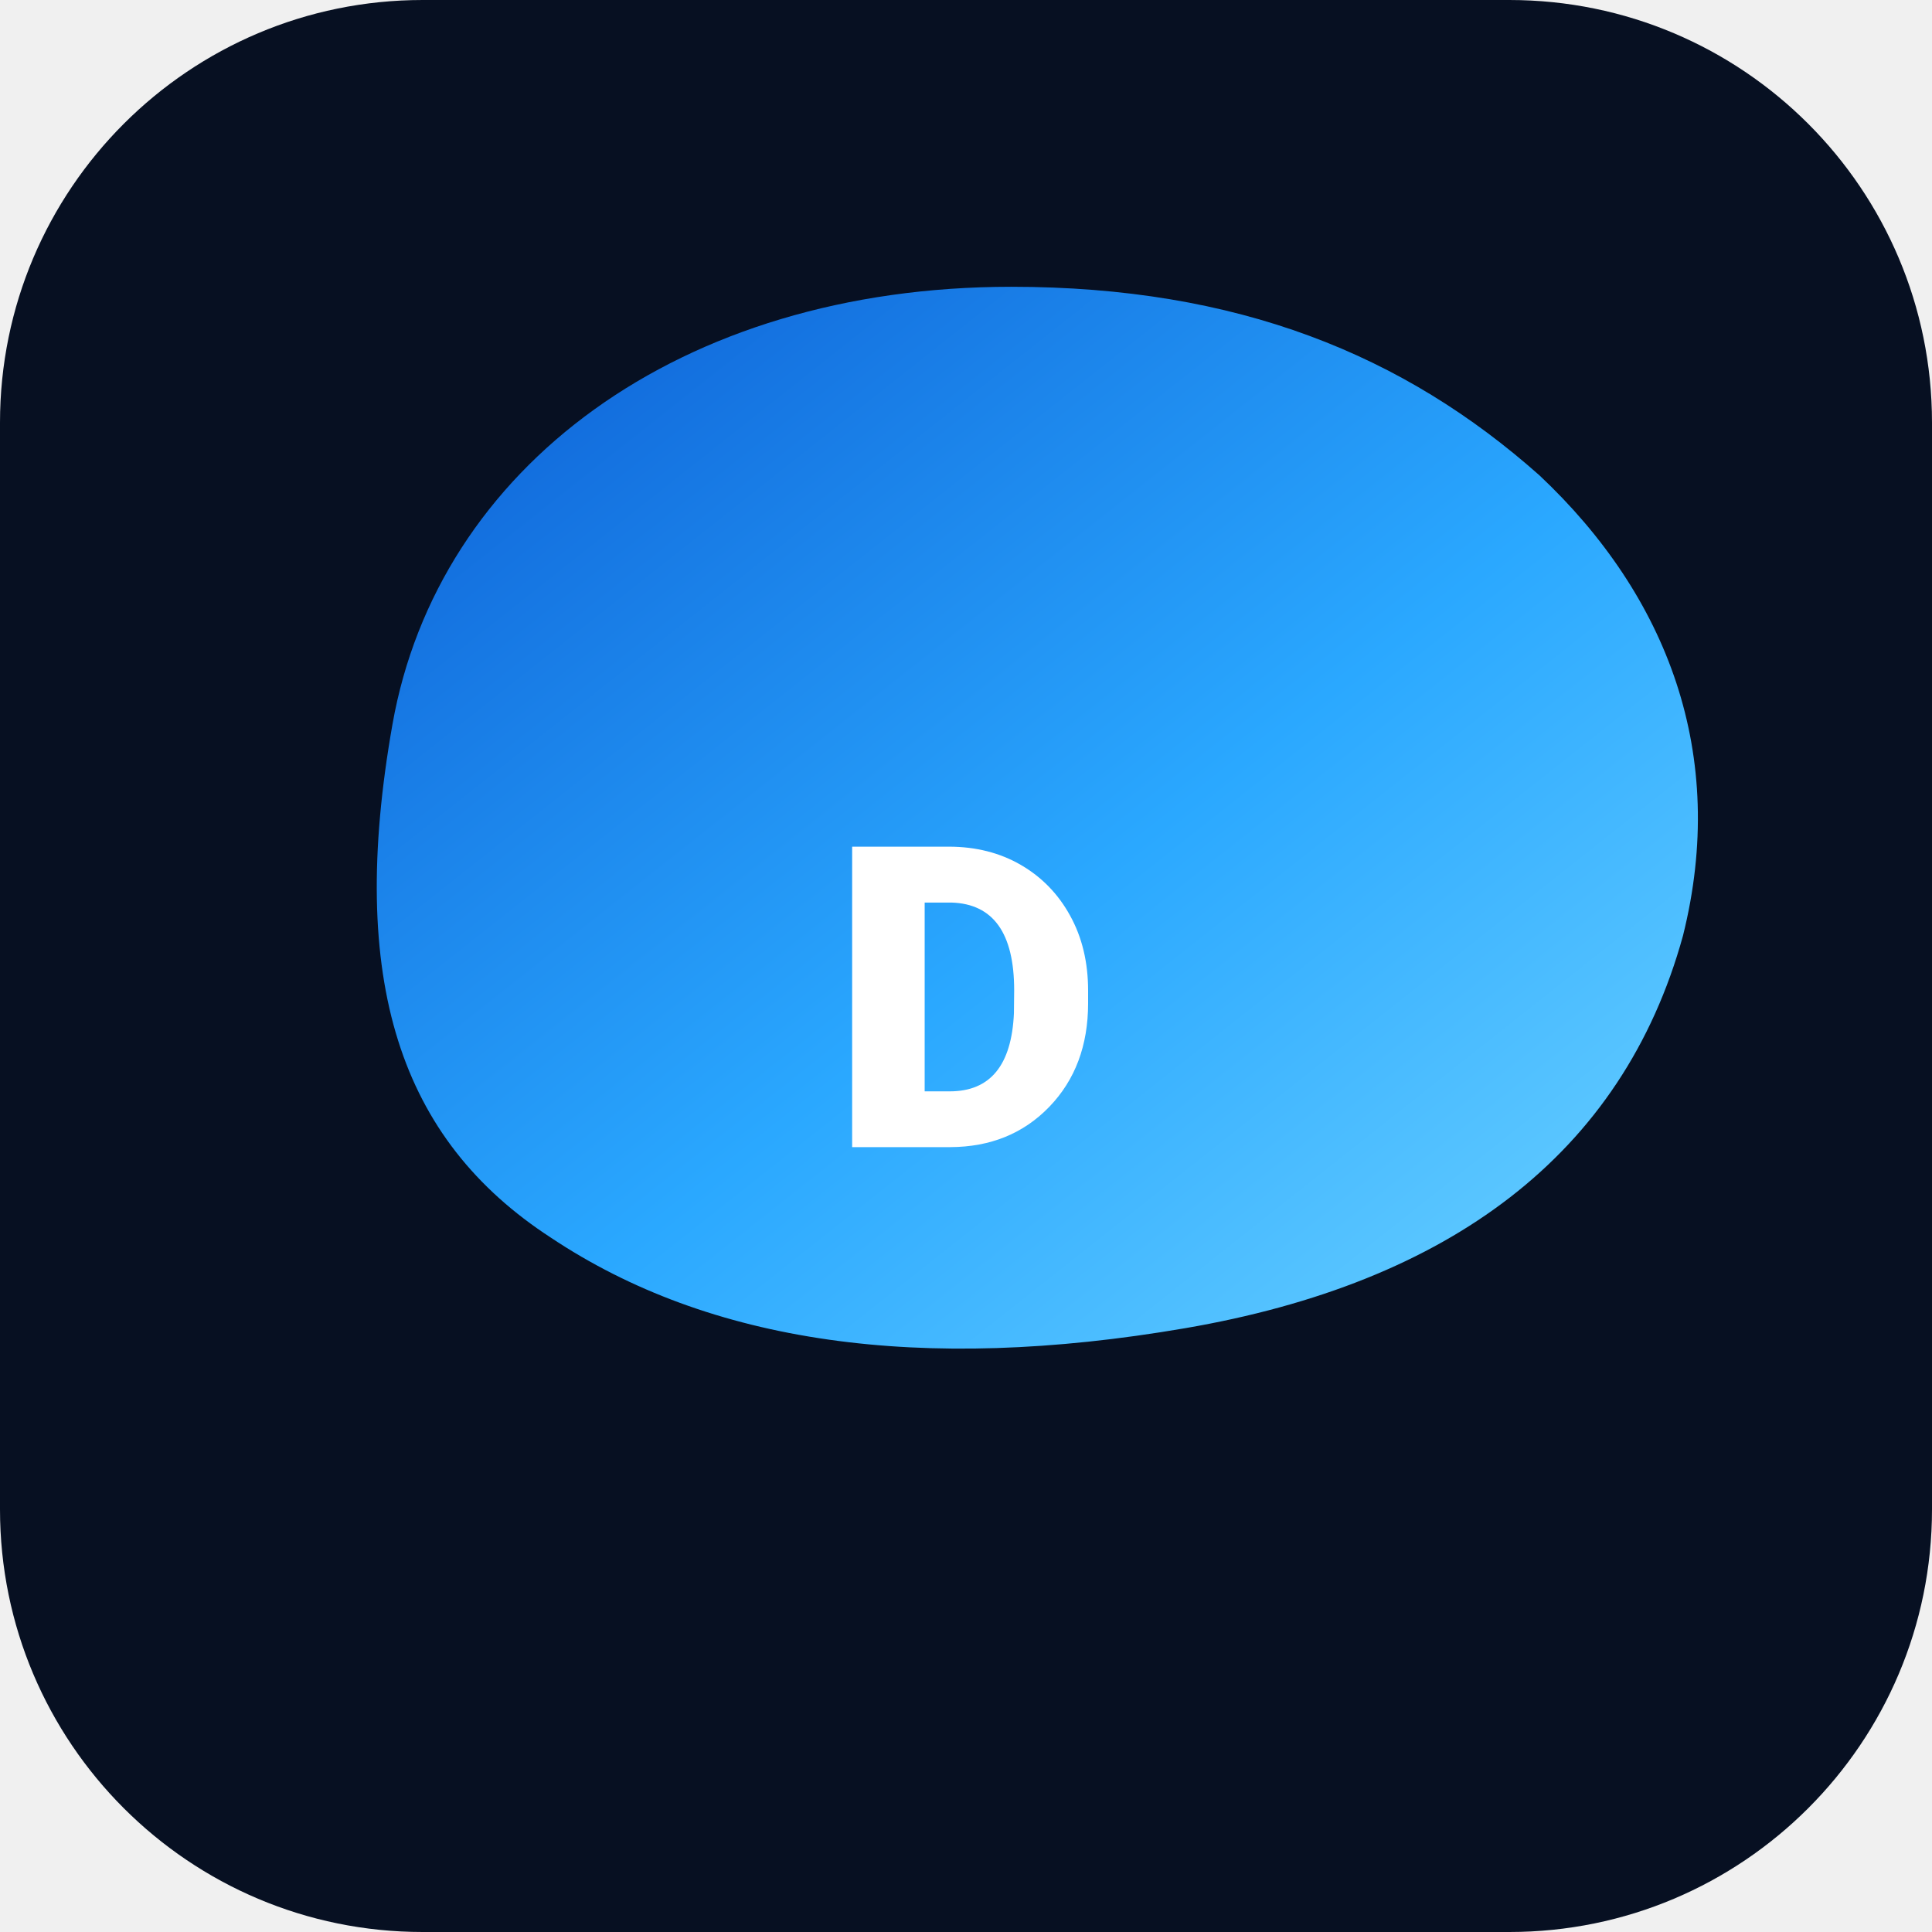
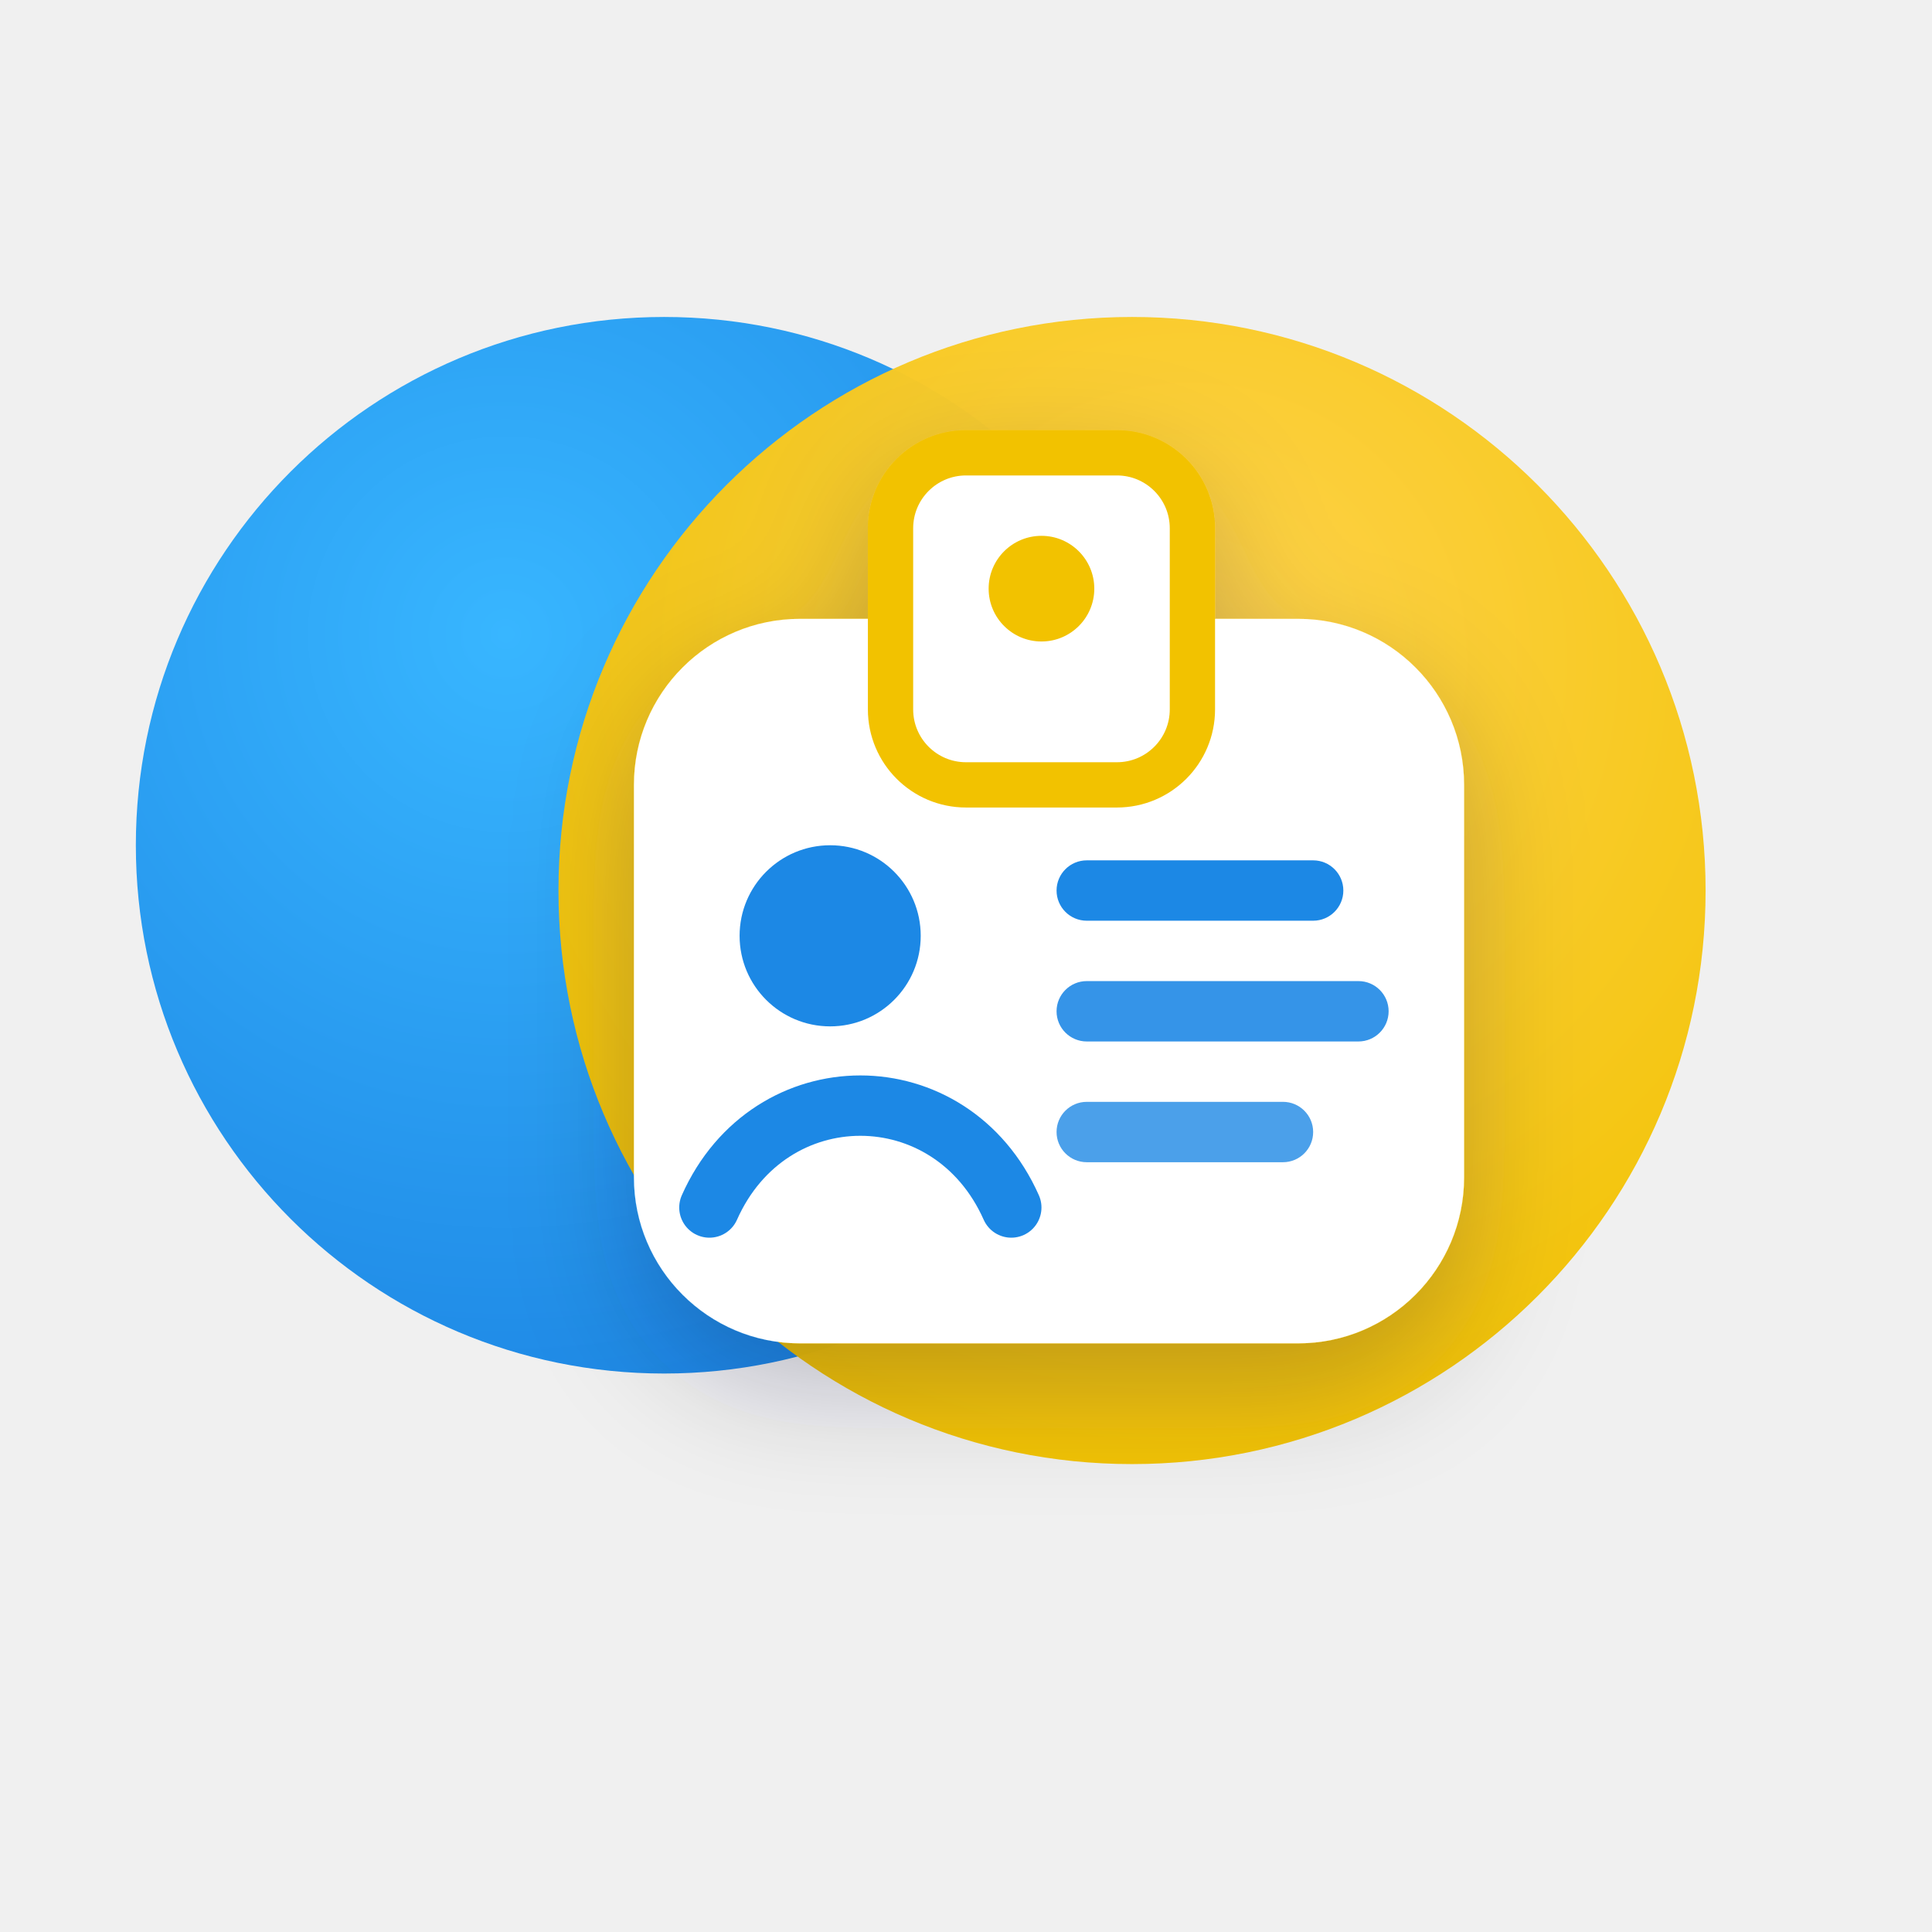
- <svg xmlns="http://www.w3.org/2000/svg" width="256" height="256" viewBox="0 0 256 256" role="img" aria-label="DAGMAR">
+ <svg xmlns="http://www.w3.org/2000/svg" viewBox="0 0 256 256" role="img" aria-label="DAGMAR">
  <defs>
-     <linearGradient id="g" x1="0" y1="0" x2="1" y2="1">
-       <stop offset="0" stop-color="#0b5bd3" />
-       <stop offset="0.55" stop-color="#2aa8ff" />
-       <stop offset="1" stop-color="#6fd3ff" />
-     </linearGradient>
+     <radialGradient id="blue" cx="35%" cy="30%" r="75%">
+       <stop offset="0" stop-color="#38B6FF" />
+       <stop offset="1" stop-color="#1E88E5" />
+     </radialGradient>
+     <radialGradient id="yellow" cx="55%" cy="30%" r="70%">
+       <stop offset="0" stop-color="#FFD24A" />
+       <stop offset="1" stop-color="#F2C200" />
+     </radialGradient>
+     <filter id="shadow" x="-30%" y="-30%" width="160%" height="160%">
+       <feDropShadow dx="0" dy="6" stdDeviation="8" flood-color="#0d1b38" flood-opacity="0.22" />
+     </filter>
  </defs>
-   <rect width="256" height="256" rx="56" fill="#071022" />
-   <path d="M52 96c6-34 38-58 82-58 30 0 52 9 70 25 17 16 25 37 19 61-8 29-31 46-66 52-35 6-63 2-84-12-20-13-27-34-21-68z" fill="url(#g)" />
-   <text x="128" y="152" text-anchor="middle" fill="#fff" font-size="56" font-weight="900" font-family="ui-sans-serif, system-ui, -apple-system, Segoe UI, Roboto, Arial">D</text>
+   <circle cx="88" cy="112" r="70" fill="url(#blue)" />
+   <circle cx="150" cy="118" r="76" fill="url(#yellow)" opacity="0.98" />
+   <g filter="url(#shadow)">
+     <rect x="84" y="82" width="110" height="96" rx="22" fill="#fff" />
+     <rect x="118" y="60" width="40" height="44" rx="10" fill="#fff" stroke="#F2C200" stroke-width="6" />
+     <circle cx="138" cy="78" r="7" fill="#F2C200" />
+     <circle cx="110" cy="124" r="12" fill="#1E88E5" />
+     <path d="M94 160c8-18 32-18 40 0" fill="none" stroke="#1E88E5" stroke-width="8" stroke-linecap="round" />
+     <rect x="140" y="114" width="38" height="8" rx="4" fill="#1E88E5" />
+     <rect x="140" y="130" width="44" height="8" rx="4" fill="#1E88E5" opacity="0.9" />
+     <rect x="140" y="146" width="34" height="8" rx="4" fill="#1E88E5" opacity="0.8" />
+   </g>
</svg>
